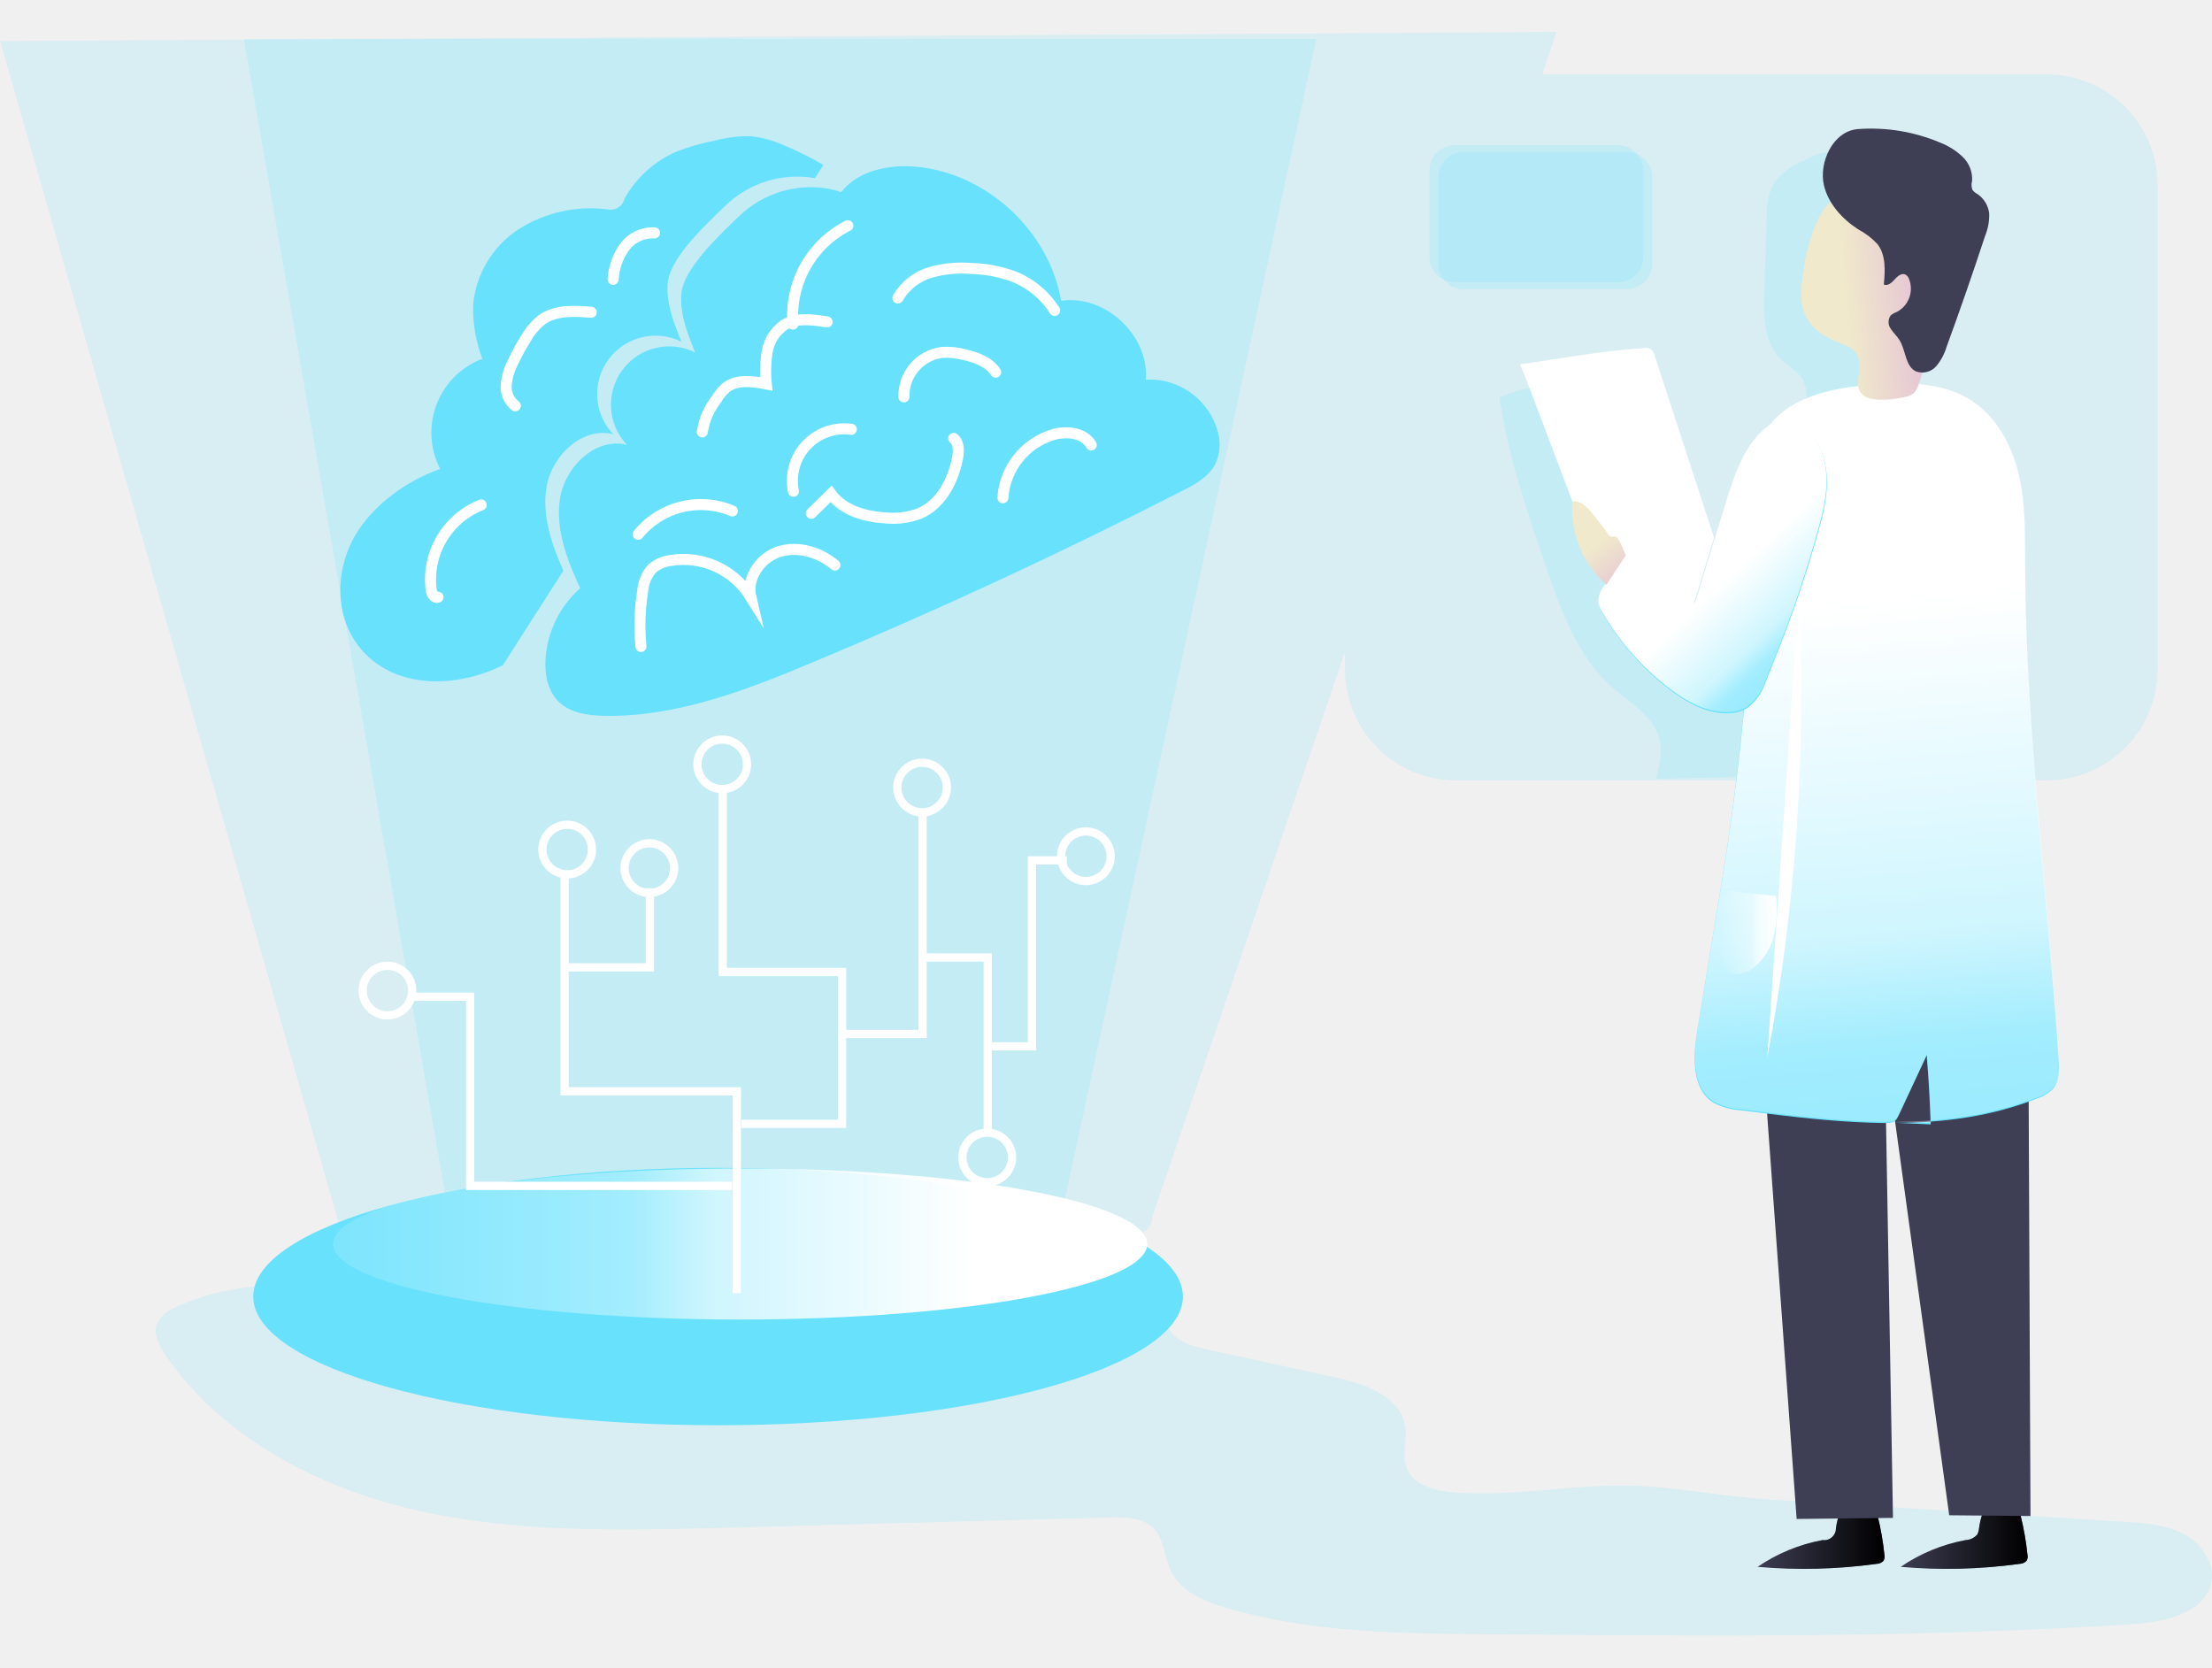
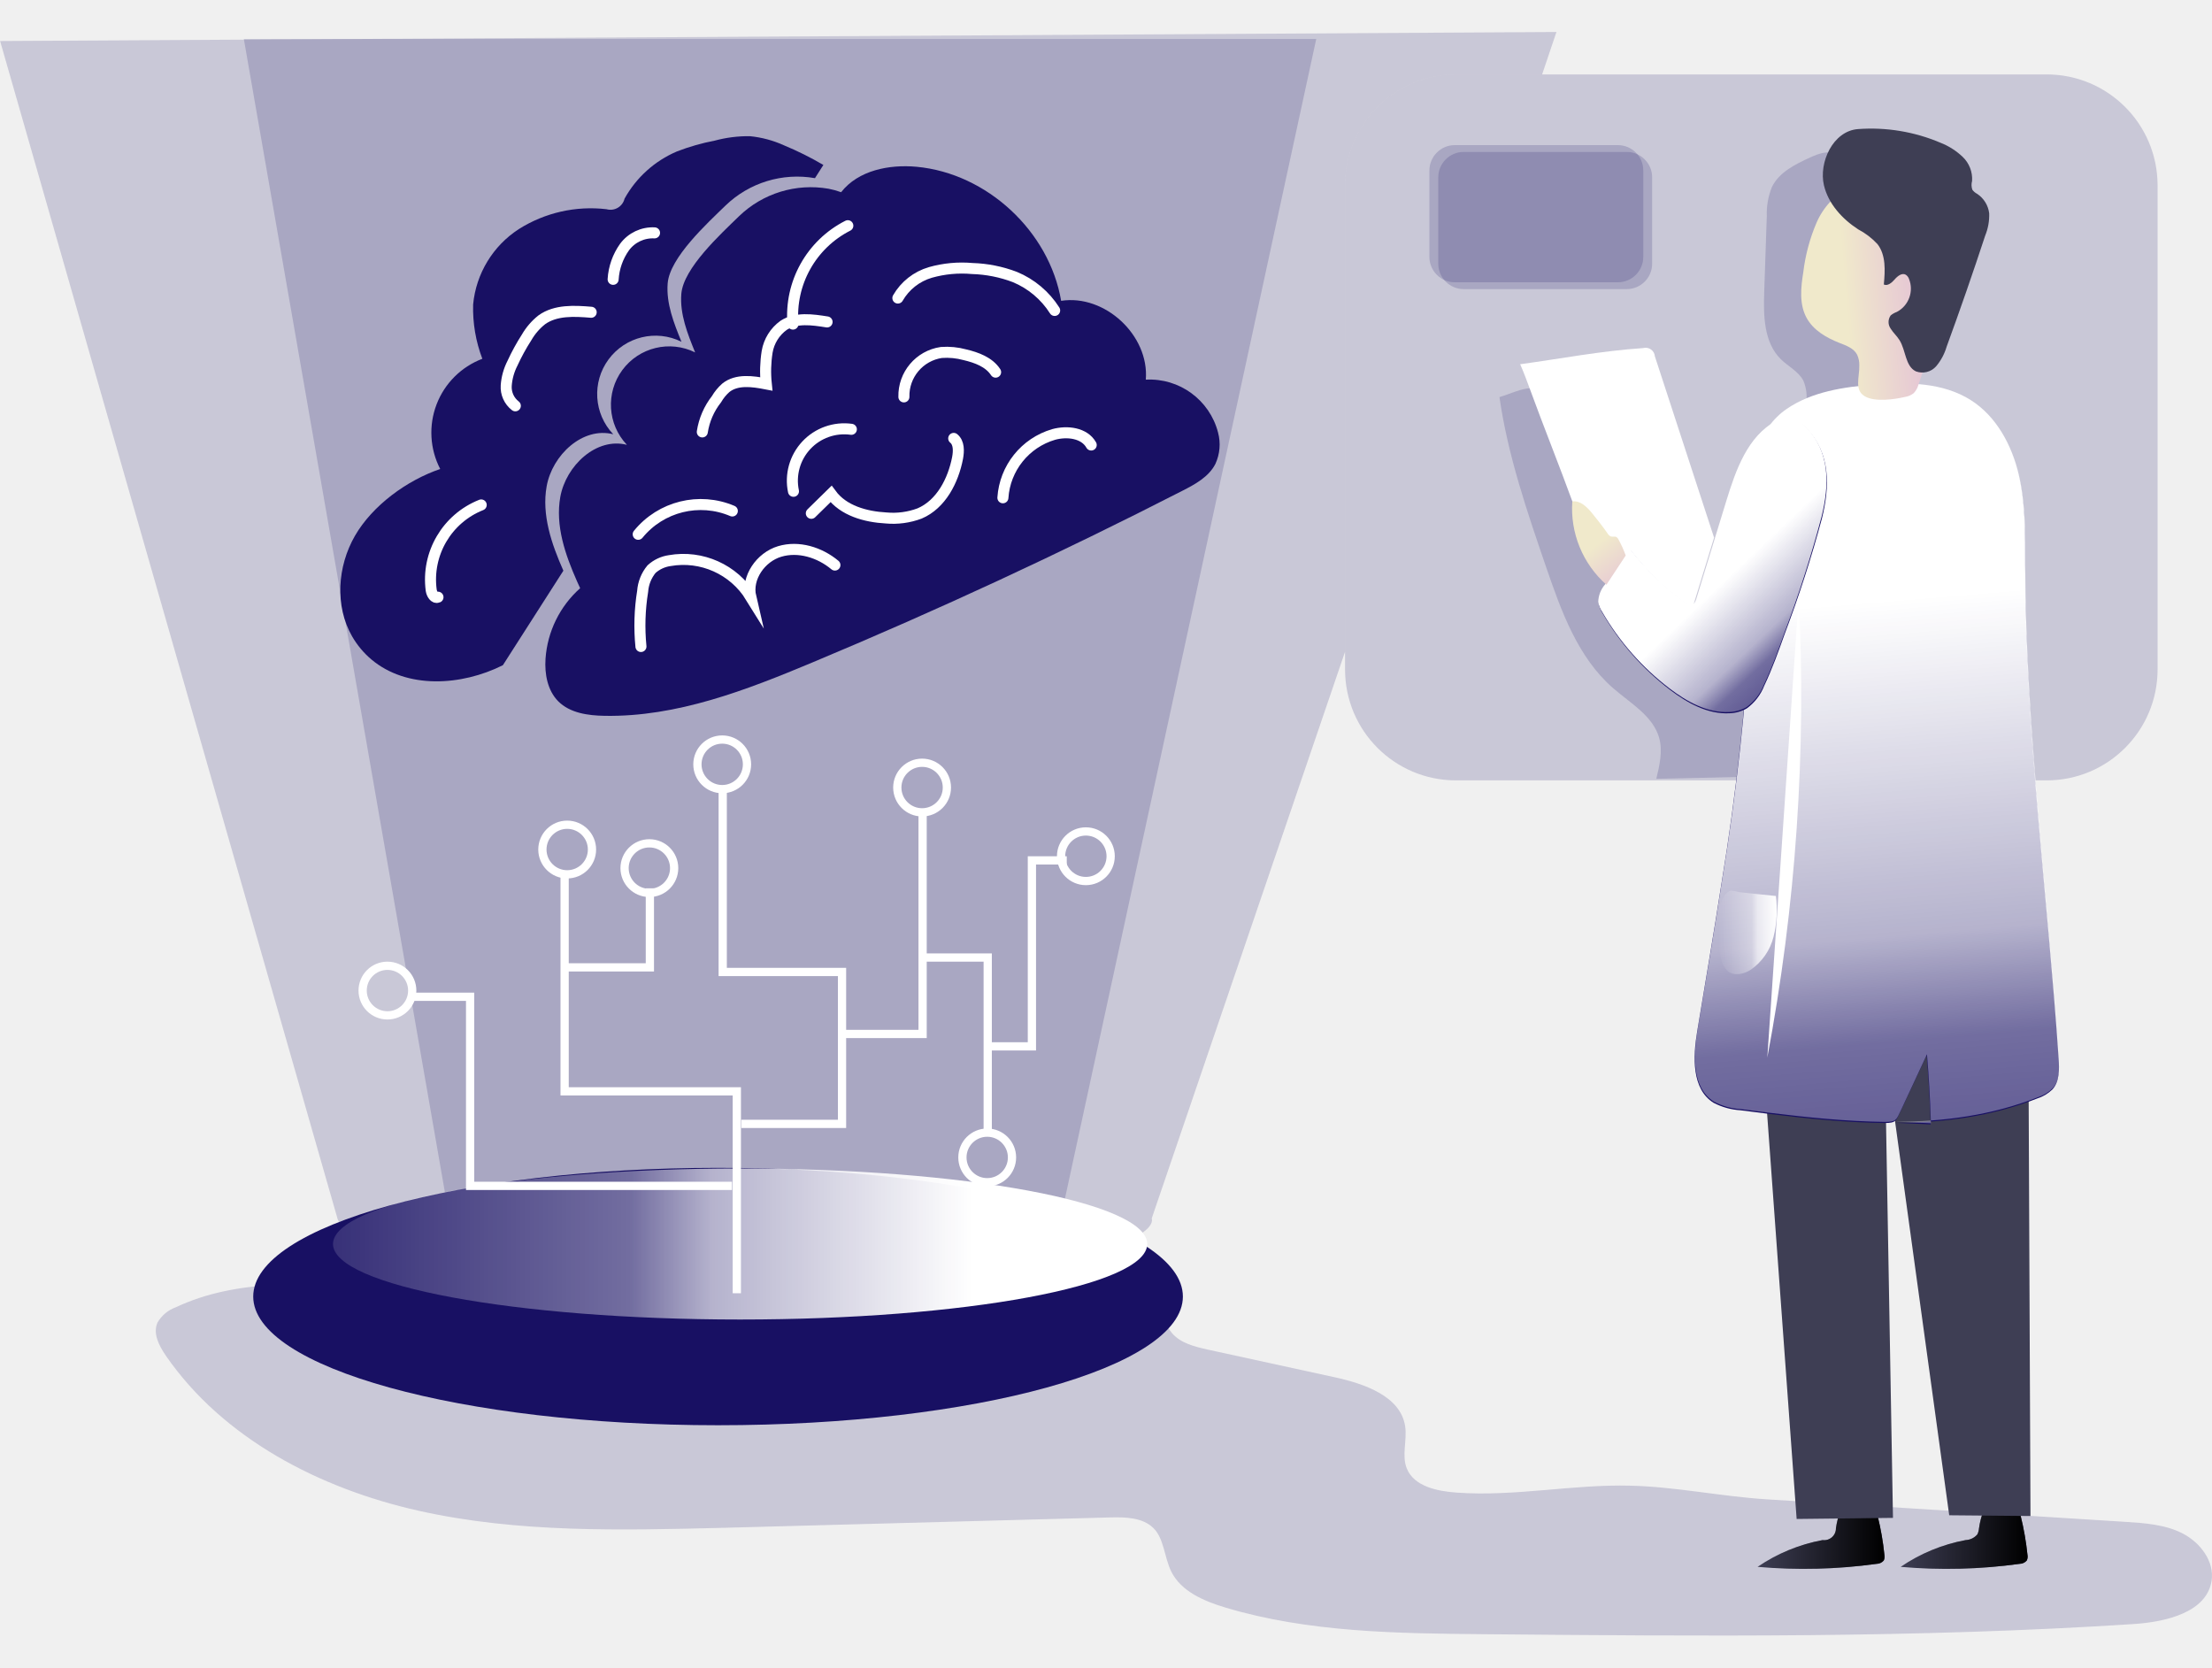
- <svg xmlns="http://www.w3.org/2000/svg" xmlns:xlink="http://www.w3.org/1999/xlink" viewBox="0 0 388.98 281.92" width="406" height="306">
-   <style>.B{fill:#68e1fd}.C{opacity:.18}.D{stroke-miterlimit:10}.E{fill:#3e3e54}.F{stroke-linecap:round}.G{stroke-width:1.94}</style>
+ <svg xmlns="http://www.w3.org/2000/svg" xmlns:xlink="http://www.w3.org/1999/xlink" id="Layer_1" data-name="Layer 1" viewBox="0 0 388.98 281.92" width="406" height="306" class="illustration styles_illustrationTablet__1DWOa">
  <defs>
-     <linearGradient id="A" x1="309.07" y1="264.81" x2="331.4" y2="264.81" gradientUnits="userSpaceOnUse">
+     <linearGradient id="linear-gradient" x1="313.05" y1="330.35" x2="335.38" y2="330.35" gradientUnits="userSpaceOnUse">
      <stop offset="0" stop-opacity="0" />
-       <stop offset=".99" />
+       <stop offset="0.99" />
    </linearGradient>
-     <linearGradient id="B" x1="334.23" x2="356.56" xlink:href="#A" />
-     <linearGradient id="C" x1="343.75" y1="349.97" x2="328.22" y2="166.02" gradientUnits="userSpaceOnUse">
-       <stop offset=".02" stop-color="#fff" stop-opacity="0" />
-       <stop offset=".58" stop-color="#fff" stop-opacity=".39" />
-       <stop offset=".68" stop-color="#fff" stop-opacity=".68" />
+     <linearGradient id="linear-gradient-2" x1="338.21" y1="330.35" x2="360.54" y2="330.35" xlink:href="#linear-gradient" />
+     <linearGradient id="linear-gradient-3" x1="343.75" y1="349.97" x2="328.22" y2="166.02" gradientUnits="userSpaceOnUse">
+       <stop offset="0.02" stop-color="#fff" stop-opacity="0" />
+       <stop offset="0.58" stop-color="#fff" stop-opacity="0.39" />
+       <stop offset="0.68" stop-color="#fff" stop-opacity="0.68" />
      <stop offset="1" stop-color="#fff" />
    </linearGradient>
-     <linearGradient id="D" x1="335.34" y1="185.59" x2="310.27" y2="159.16" xlink:href="#C" />
-     <linearGradient id="E" x1="341.42" y1="110.43" x2="328.47" y2="111.52" gradientUnits="userSpaceOnUse">
+     <linearGradient id="linear-gradient-4" x1="335.34" y1="185.59" x2="310.27" y2="159.16" xlink:href="#linear-gradient-3" />
+     <linearGradient id="linear-gradient-5" x1="341.42" y1="110.43" x2="328.47" y2="111.52" gradientUnits="userSpaceOnUse">
      <stop offset="0" stop-color="#e5c5d5" />
-       <stop offset=".42" stop-color="#ead4d1" />
+       <stop offset="0.42" stop-color="#ead4d1" />
      <stop offset="1" stop-color="#f0e9cb" />
    </linearGradient>
-     <linearGradient id="F" x1="305.92" y1="223.85" x2="316.41" y2="223.85" xlink:href="#C" />
-     <linearGradient id="G" x1="290.46" y1="162.65" x2="284.87" y2="155.57" xlink:href="#E" />
-     <linearGradient id="H" x1="27.8" y1="213.11" x2="170.97" y2="213.11" xlink:href="#C" />
-     <path id="I" d="M331.37 267.76a1.67 1.67 0 0 1-.11 1 1.69 1.69 0 0 1-1.27.59 93.24 93.24 0 0 1-20.92.53 30 30 0 0 1 11.44-4.71 2.07 2.07 0 0 0 2.34-2.09 14.82 14.82 0 0 1 .79-3.08 1.14 1.14 0 0 1 .4-.6 1.24 1.24 0 0 1 .66-.09l3.62.19c1.44.09 1.5 0 1.86 1.43a48.46 48.46 0 0 1 1.19 6.83z" />
-     <path id="J" d="M356.53 267.76a1.6 1.6 0 0 1-.12 1 1.69 1.69 0 0 1-1.27.59 93.15 93.15 0 0 1-20.91.53 30 30 0 0 1 11.44-4.71 2.82 2.82 0 0 0 2.05-1 3 3 0 0 0 .29-1.08 14.22 14.22 0 0 1 .79-3.08 1.09 1.09 0 0 1 .4-.6 1.19 1.19 0 0 1 .65-.09l3.62.19c1.45.09 1.5 0 1.87 1.43a50 50 0 0 1 1.19 6.82z" />
+     <linearGradient id="linear-gradient-6" x1="305.92" y1="223.85" x2="316.41" y2="223.85" xlink:href="#linear-gradient-3" />
+     <linearGradient id="linear-gradient-7" x1="290.46" y1="162.65" x2="284.87" y2="155.57" xlink:href="#linear-gradient-5" />
+     <linearGradient id="linear-gradient-8" x1="27.8" y1="213.11" x2="170.97" y2="213.11" xlink:href="#linear-gradient-3" />
  </defs>
-   <g class="B">
-     <path d="M273.7 0l-2.52 7.46h-15.16a19.49 19.49 0 0 0-19.49 19.5v82l-34 99.65c1.29 4.55-26.25 13.66-73 13.16-68.12-.71-70.19-13.16-70.19-13.16L.02 1.59z" class="C" />
-     <path d="M185.54 213.11L231.46 1.23H42.88l37.06 212.56s-19.31 11.76 48.81 12.48c46.73.49 58.09-8.61 56.79-13.16z" class="C" />
-     <path d="M256.23 256.83c-3.46-.24-7.57-1.07-8.85-4.26-.93-2.32.1-5-.29-7.44-.81-5.24-7.11-7.43-12.35-8.58l-22.3-4.86c-2.31-.51-4.79-1.11-6.33-2.89-1.09-1.27-1.53-3-2.37-4.42-3.49-6.05-12.13-6.12-19.15-5.51a830.58 830.58 0 0 1-118.57 1.8c-11.88-.67-24.37-1.49-35.11 3.57a6.1 6.1 0 0 0-3.21 2.68c-.86 1.91.27 4.09 1.46 5.82 10.06 14.58 27.05 23.38 44.48 27.28s35.52 3.44 53.39 3l68.17-1.83c2.7-.08 5.73 0 7.63 1.87s1.9 5.17 3.15 7.67c1.74 3.49 5.77 5.19 9.55 6.32 14.59 4.36 30.09 4.53 45.34 4.67 38.14.35 76.33.69 114.4-1.79 5.66-.37 12.79-2.07 13.64-7.61.52-3.41-2-6.71-5.07-8.3s-6.71-1.84-10.2-2.06l-62.93-3.95c-8-.5-16.08-2.22-23.94-2.4-10.18-.28-20.2 1.94-30.54 1.22z" class="C" />
-   </g>
-   <g class="E">
-     <use xlink:href="#I" />
-     <use xlink:href="#J" />
-   </g>
-   <g transform="translate(-3.98 -65.54)">
-     <use xlink:href="#I" x="3.98" y="65.54" fill="url(#A)" />
-     <use xlink:href="#J" x="3.98" y="65.54" fill="url(#B)" />
-   </g>
-   <path d="M307.48 145.39l8.46 116.07 16.94-.19-1.46-83 11.35 82.54 14.29.13-.54-124s-15.75-29.19-49.04 8.45z" class="E" />
-   <g class="B">
-     <path d="M379.41 26.91v85.19c-.006 10.766-8.734 19.49-19.5 19.49H256.02a19.49 19.49 0 0 1-19.49-19.49V26.91c.022-10.748 8.742-19.45 19.49-19.45h103.89c10.748.005 19.467 8.702 19.5 19.45z" class="C" />
-     <path d="M263.68 64.2c1.47 10.24 4.85 20.11 8.21 29.9 2.67 7.76 5.58 15.9 11.78 21.28 3.05 2.66 7 4.85 8.1 8.75.64 2.34.06 4.83-.51 7.19l20.79-.47a3.69 3.69 0 0 0 1.89-.37 3.4 3.4 0 0 0 1.26-1.92c1.61-4.59 1.51-9.57 1.76-14.43.6-12 3.71-24.36 11.84-33.16a12 12 0 0 0 2.69-3.6 10.3 10.3 0 0 0 .38-4.25q-.94-19.77-.42-39.56a6 6 0 0 0-.24-2.31 5.79 5.79 0 0 0-1.08-1.57l-6-7a4.76 4.76 0 0 0-1.23-1.14c-1.37-.8-3.11-.15-4.56.51-2.65 1.21-5.5 2.61-6.76 5.23a12.56 12.56 0 0 0-.89 5.1l-.45 13.22c-.15 4.22-.09 8.95 2.9 11.92 1.33 1.3 3.15 2.17 4 3.82a7.42 7.42 0 0 1 .43 4.18 33.53 33.53 0 0 1-1.67 7.34 66.36 66.36 0 0 1-3.1 7.14l-12 25c-.29.58-.75 1.27-1.39 1.15a1.5 1.5 0 0 1-.87-.74c-8.16-12-12.61-26.41-21.84-37.63-1.44-1.75-3.45-4.16-5.71-4.89-2.51-.84-4.77.57-7.31 1.31z" class="C" />
-   </g>
-   <path d="M276.5 82.54l-7.43-19.66-1.75-4.46c7.31-1 14.25-2.35 21.61-2.84a1.64 1.64 0 0 1 2.08 1.45l10.41 31.88-5.9 19.24z" fill="#fff" />
-   <path d="M333.33 191.8c8.56 0 17-1.15 24.95-4.29a6.76 6.76 0 0 0 2.64-1.58c1.27-1.41 1.22-3.54 1.09-5.43-1.95-28.85-5.85-57.6-5.94-86.51 0-5.34.09-10.74-1.12-15.94s-3.93-10.27-8.44-13.13c-4.91-3.12-11.12-3.17-16.92-2.74-5.39.41-11 1.24-15.45 4.29-10.2 7-5.81 25.47-6.27 36a430.21 430.21 0 0 1-5.1 46.95l-4.31 26.24c-.76 4.53-1 10.2 2.87 12.62a11.75 11.75 0 0 0 4.76 1.32c6.72.87 13.46 1.71 20.23 2.07 1.69.09 3.38.15 5.07.17 2.08 0 2-.37 2.9-2.22q2.26-4.83 4.51-9.67.51 6 .7 12.13" class="B" />
-   <path d="M337.32 257.15c8.57 0 17-1.15 25-4.3a6.72 6.72 0 0 0 2.63-1.58c1.27-1.41 1.23-3.53 1.1-5.43-1.95-28.85-5.85-57.6-5.94-86.51 0-5.34.09-10.74-1.12-15.93s-3.94-10.28-8.44-13.13c-4.91-3.12-11.12-3.18-16.93-2.74-5.39.41-11 1.24-15.44 4.28-10.2 6.95-5.81 25.47-6.27 36a430.23 430.23 0 0 1-5.11 46.95l-4.31 26.25c-.75 4.53-1 10.19 2.88 12.61a11.59 11.59 0 0 0 4.75 1.32c6.73.87 13.46 1.71 20.24 2.07 1.69.09 3.38.15 5.07.17 2.08 0 2-.36 2.9-2.21q2.25-4.85 4.51-9.68.51 6.06.69 12.13" transform="translate(-3.98 -65.54)" fill="url(#C)" />
-   <path d="M313.87 105.75l-3.63 9.2a8.92 8.92 0 0 1-3.09 4 6.45 6.45 0 0 1-3 .84c-3.84.21-7.45-1.81-10.5-4.14a46 46 0 0 1-11.82-13.42 4.4 4.4 0 0 1-.7-1.76 4.84 4.84 0 0 1 1.21-3.12l4.36-6.26a48.13 48.13 0 0 0 9.77 9.46 1.38 1.38 0 0 0 1.15.37c.42-.13.61-.61.74-1l5.28-17.23c1.67-5.41 3.75-11.36 8.73-14.06a4.6 4.6 0 0 1 2-.63 4.69 4.69 0 0 1 3.27 1.68c4.32 4.42 4.12 10.28 2.76 15.8a212.63 212.63 0 0 1-6.53 20.27z" class="B" />
-   <g transform="translate(-3.98 -65.54)">
-     <path d="M317.82 171.06l-3.63 9.2a8.92 8.92 0 0 1-3.09 4 6.59 6.59 0 0 1-3.05.85c-3.83.2-7.44-1.82-10.49-4.15a45.89 45.89 0 0 1-11.82-13.42 4.59 4.59 0 0 1-.71-1.75 4.85 4.85 0 0 1 1.22-3.13l4.36-6.25a47.58 47.58 0 0 0 9.77 9.45 1.34 1.34 0 0 0 1.14.37c.43-.13.62-.61.75-1l5.28-17.23c1.66-5.42 3.74-11.37 8.73-14.06a4.35 4.35 0 0 1 2-.63 4.64 4.64 0 0 1 3.27 1.67c4.32 4.42 4.12 10.28 2.75 15.8a211.67 211.67 0 0 1-6.48 20.28z" fill="url(#D)" />
-     <path d="M330.94 124.16a4.19 4.19 0 0 0-.39-1.89c-.59-1.13-1.92-1.6-3.1-2.06-2.32-.91-4.63-2.25-5.8-4.44-1.29-2.39-1-5.3-.56-8a31.63 31.63 0 0 1 2.33-8.7 12.79 12.79 0 0 1 6.1-6.41c3.38-1.5 7.37-.94 10.77.49a9.61 9.61 0 0 1 3.46 2.22c2 2.17 2.17 5.4 2.07 8.34a79.62 79.62 0 0 1-4.47 23.81 3.5 3.5 0 0 1-.83 1.51 3.14 3.14 0 0 1-1.51.67c-1.87.44-5.33.94-7.1-.1-1.91-1.11-.91-3.43-.97-5.44z" fill="url(#E)" />
-   </g>
-   <path d="M320.74 26.96c.77 3.25 3.21 5.91 6 7.73a12.69 12.69 0 0 1 3.41 2.6c1.51 1.94 1.35 4.66 1.12 7.11.69.31 1.42-.33 1.92-.91s1.28-1.19 1.94-.81a1.44 1.44 0 0 1 .55.69 4.62 4.62 0 0 1-2.12 5.85 3.69 3.69 0 0 0-1.08.61 2 2 0 0 0 0 2.34c.44.72 1.1 1.28 1.54 2 1.14 1.8 1 4.58 2.88 5.5a3.24 3.24 0 0 0 3.57-.89 9.49 9.49 0 0 0 1.84-3.43q3.56-9.73 6.79-19.56a9.47 9.47 0 0 0 .7-3.91 4.82 4.82 0 0 0-2.11-3.42 2.39 2.39 0 0 1-.85-.72 2.52 2.52 0 0 1-.05-1.54 5.37 5.37 0 0 0-1.64-4.23 12 12 0 0 0-3.95-2.51 31.15 31.15 0 0 0-14.46-2.39c-4.44.33-6.94 5.91-6 9.89z" class="E" />
-   <path d="M316.31 99.34a343.34 343.34 0 0 1-5.53 81" fill="#fff" />
-   <g transform="translate(-3.98 -65.54)">
-     <path d="M316.27 217.46a19.59 19.59 0 0 1-.41 7.16 10 10 0 0 1-4 5.8c-1.18.76-2.83 1.16-4 .31a4.34 4.34 0 0 1-1.31-2.56 20.88 20.88 0 0 1-.65-5.83c.09-1.49.68-5.43 2.48-5.83a6.58 6.58 0 0 1 1.42.27l2.14.23z" fill="url(#F)" />
-     <path d="M286.47,162.73a17.88,17.88,0,0,1-6-14.65c1.37-.19,2.54.93,3.42,2s1.9,2.37,2.77,3.61a1.23,1.23,0,0,0,.58.55c.33.11.73-.06,1,.11a1,1,0,0,1,.36.44,19.5,19.5,0,0,1,1.26,2.8" fill="url(#G)" />
-   </g>
-   <path d="M213.72 75.96c-1.16 2.26-3.54 3.56-5.8 4.71q-31.89 16.33-65 30.16c-11.7 4.9-23.9 9.63-36.59 9.41-2.93-.05-6.1-.48-8.17-2.56-1.88-1.91-2.41-4.79-2.23-7.47a18.27 18.27 0 0 1 6.09-12.41l-.55-1.21c-2.09-4.72-3.84-9.8-2.94-14.85 1-5.48 6.32-10.52 11.71-9.15a10.26 10.26 0 0 1 12-16.25c-1.34-3.29-2.71-6.74-2.43-10.28.35-4.53 6.94-10.54 10.16-13.68a18.16 18.16 0 0 1 15.73-4.82 14.19 14.19 0 0 1 2.21.61c3-3.84 8.43-4.92 13.29-4.47 12.36 1.16 23.32 11.33 25.4 23.57 7.7-1.19 15.52 6.08 14.89 13.86a12.42 12.42 0 0 1 12.7 9.28 8.14 8.14 0 0 1-.47 5.55z" class="B" />
-   <path d="M185.46 48.96a15.16 15.16 0 0 0-7-5.88 22.94 22.94 0 0 0-7.48-1.49 20.36 20.36 0 0 0-7.38.69 9.76 9.76 0 0 0-5.71 4.5M123.5 70.32a12.32 12.32 0 0 1 2.5-5.76 8.15 8.15 0 0 1 1.64-2c1.92-1.54 4.69-1.15 7.11-.68a21.72 21.72 0 0 1 .15-5.64 7.22 7.22 0 0 1 2.91-4.67c2.2-1.41 5.05-1 7.63-.59m46.45 21.64c-1.21-2.15-4.23-2.51-6.62-1.85a12.45 12.45 0 0 0-8.91 11.13m-63.65 26.15a37.6 37.6 0 0 1 .3-9.71 6.93 6.93 0 0 1 1.56-3.89 6 6 0 0 1 3.19-1.5 13.92 13.92 0 0 1 14.26 6.39c-.79-3.38 1.75-7 5.08-8s7.05.16 9.72 2.39m20.89-22.27c.95.77.9 2.22.68 3.43-.77 4-2.9 8.16-6.68 9.77a13.32 13.32 0 0 1-5.88.79c-3.64-.2-7.54-1.28-9.69-4.22l-3.47 3.4m16.28-20.47a7.71 7.71 0 0 1 6.59-7.81 12.28 12.28 0 0 1 4.13.4c2.07.49 4.24 1.28 5.41 3.06" fill="none" stroke="#fff" class="D F G" />
-   <path d="M144.79 23.38l-1.48 2.32a18.12 18.12 0 0 0-15.73 4.82c-3.23 3.14-9.81 9.15-10.17 13.68-.28 3.54 1.09 7 2.43 10.27a10.26 10.26 0 0 0-12 16.26c-5.39-1.37-10.73 3.67-11.71 9.15-.9 5 .85 10.13 2.94 14.84l-10.64 16.62c-7.31 3.66-16.87 4.23-23.11-1a15.34 15.34 0 0 1-3.39-4.05c-3.09-5.36-2.6-12.34.48-17.69s9.16-9.78 15-11.76a13.89 13.89 0 0 1 7.41-19.38 24.88 24.88 0 0 1-1.62-9.55 17.79 17.79 0 0 1 8.06-13.27 23.69 23.69 0 0 1 15.39-3.48 2.55 2.55 0 0 0 3.18-1.86 19.06 19.06 0 0 1 9.19-8.29 38.25 38.25 0 0 1 6.67-1.91 22.68 22.68 0 0 1 6.18-.78 19 19 0 0 1 6 1.61 55.9 55.9 0 0 1 6.92 3.45z" class="B" />
-   <path d="M139.44 51.36a17.75 17.75 0 0 1 9.65-17.3m.62 35.8a9.12 9.12 0 0 0-10.18 10.9m-10.75 3.46a14.18 14.18 0 0 0-16.55 4.1M90.62 65.73a4.15 4.15 0 0 1-1.6-3.57 10.16 10.16 0 0 1 1.1-3.92 36.53 36.53 0 0 1 2.49-4.55 10.86 10.86 0 0 1 2.67-3.09c2.43-1.74 5.7-1.57 8.68-1.32m11.14-13.96a6.18 6.18 0 0 0-5.28 2.5 10.91 10.91 0 0 0-2 5.67m-30.8 55.89c-.6.27-1.09-.57-1.19-1.22a14.12 14.12 0 0 1 8.79-15" fill="none" stroke="#fff" class="D F G" />
-   <ellipse cx="126.27" cy="222.35" rx="81.74" ry="22.63" class="B" />
-   <ellipse cx="130.15" cy="213.11" rx="71.59" ry="13.28" fill="url(#H)" />
-   <g fill="none" stroke="#fff" stroke-width="1.45">
-     <path d="M129.57 221.77v-35.5H99.29v-38.16" class="D" />
-     <circle cx="99.74" cy="143.75" r="4.36" />
-     <circle cx="68.13" cy="168.55" r="4.36" />
-     <circle cx="114.19" cy="147.02" r="4.36" />
-     <circle cx="127" cy="128.77" r="4.36" />
-     <circle cx="162.15" cy="132.85" r="4.36" />
-     <circle cx="190.95" cy="144.93" r="4.36" />
-     <circle cx="173.6" cy="197.89" r="4.36" />
-     <g class="D">
-       <path d="M99.29 164.47h14.99v-13.9m16.08 41.42h17.71v-26.71h-20.98v-32.15m35.15 4.08v38.97h-13.9m-19.62 26.71H82.67v-33.25H72.04m90.38-6.9h11.27v31.07" />
-       <path d="M173.69 178.36h7.77v-32.7h6.13" />
-     </g>
-   </g>
-   <g class="B">
-     <rect x="251.36" y="19.89" width="37.61" height="24.12" rx="4.47" class="C" />
-     <rect x="252.92" y="21.09" width="37.61" height="24.12" rx="4.47" class="C" />
-   </g>
+   <path d="M277.68,65.54,275.16,73H260a19.49,19.49,0,0,0-19.49,19.5V174.5l-34,99.65c1.29,4.55-26.25,13.66-73,13.16-68.12-.71-70.19-13.16-70.19-13.16L4,67.13Z" transform="translate(-3.98 -65.54)" fill="#181063" opacity="0.18" style="isolation: isolate;" />
+   <path d="M189.52,278.65,235.44,66.77H46.86L83.92,279.33s-19.31,11.76,48.81,12.48C179.46,292.3,190.82,283.2,189.52,278.65Z" transform="translate(-3.98 -65.54)" fill="#181063" opacity="0.18" style="isolation: isolate;" />
+   <path d="M260.21,322.37c-3.46-.24-7.57-1.07-8.85-4.26-.93-2.32.1-5-.29-7.44-.81-5.24-7.11-7.43-12.35-8.58l-22.3-4.86c-2.31-.51-4.79-1.11-6.33-2.89-1.09-1.27-1.53-3-2.37-4.42-3.49-6.05-12.13-6.12-19.15-5.51A830.58,830.58,0,0,1,70,286.21c-11.88-.67-24.37-1.49-35.11,3.57a6.1,6.1,0,0,0-3.21,2.68c-.86,1.91.27,4.09,1.46,5.82,10.06,14.58,27.05,23.38,44.48,27.28s35.52,3.44,53.39,3l68.17-1.83c2.7-.08,5.73,0,7.63,1.87s1.9,5.17,3.15,7.67c1.74,3.49,5.77,5.19,9.55,6.32,14.59,4.36,30.09,4.53,45.34,4.67,38.14.35,76.33.69,114.4-1.79,5.66-.37,12.79-2.07,13.64-7.61.52-3.41-2-6.71-5.07-8.3s-6.71-1.84-10.2-2.06l-62.93-3.95c-8-.5-16.08-2.22-23.94-2.4C280.57,320.87,270.55,323.09,260.21,322.37Z" transform="translate(-3.98 -65.54)" fill="#181063" opacity="0.18" style="isolation: isolate;" />
+   <path d="M335.35,333.3a1.67,1.67,0,0,1-.11,1,1.69,1.69,0,0,1-1.27.59,93.24,93.24,0,0,1-20.92.53,30,30,0,0,1,11.44-4.71,2.07,2.07,0,0,0,2.34-2.09,14.82,14.82,0,0,1,.79-3.08,1.14,1.14,0,0,1,.4-.6,1.24,1.24,0,0,1,.66-.09l3.62.19c1.44.09,1.5,0,1.86,1.43A48.46,48.46,0,0,1,335.35,333.3Z" transform="translate(-3.98 -65.54)" fill="#3e3e54" />
+   <path d="M360.51,333.3a1.6,1.6,0,0,1-.12,1,1.69,1.69,0,0,1-1.27.59,93.15,93.15,0,0,1-20.91.53,30,30,0,0,1,11.44-4.71,2.82,2.82,0,0,0,2.05-1,3,3,0,0,0,.29-1.08,14.22,14.22,0,0,1,.79-3.08,1.09,1.09,0,0,1,.4-.6,1.19,1.19,0,0,1,.65-.09l3.62.19c1.45.09,1.5,0,1.87,1.43A50,50,0,0,1,360.51,333.3Z" transform="translate(-3.98 -65.54)" fill="#3e3e54" />
+   <path d="M335.35,333.3a1.67,1.67,0,0,1-.11,1,1.69,1.69,0,0,1-1.27.59,93.24,93.24,0,0,1-20.92.53,30,30,0,0,1,11.44-4.71,2.07,2.07,0,0,0,2.34-2.09,14.82,14.82,0,0,1,.79-3.08,1.14,1.14,0,0,1,.4-.6,1.24,1.24,0,0,1,.66-.09l3.62.19c1.44.09,1.5,0,1.86,1.43A48.46,48.46,0,0,1,335.35,333.3Z" transform="translate(-3.98 -65.54)" fill="url(#linear-gradient)" />
+   <path d="M360.51,333.3a1.6,1.6,0,0,1-.12,1,1.69,1.69,0,0,1-1.27.59,93.15,93.15,0,0,1-20.91.53,30,30,0,0,1,11.44-4.71,2.82,2.82,0,0,0,2.05-1,3,3,0,0,0,.29-1.08,14.22,14.22,0,0,1,.79-3.08,1.09,1.09,0,0,1,.4-.6,1.19,1.19,0,0,1,.65-.09l3.62.19c1.45.09,1.5,0,1.87,1.43A50,50,0,0,1,360.51,333.3Z" transform="translate(-3.98 -65.54)" fill="url(#linear-gradient-2)" />
+   <path d="M311.46,210.93,319.92,327l16.94-.19-1.46-83,11.35,82.54,14.29.13-.54-124S344.75,173.29,311.46,210.93Z" transform="translate(-3.98 -65.54)" fill="#3e3e54" />
+   <path d="M383.39,92.45v85.19a19.5,19.5,0,0,1-19.5,19.49H260a19.49,19.49,0,0,1-19.49-19.49V92.45A19.49,19.49,0,0,1,260,73H363.89A19.51,19.51,0,0,1,383.39,92.45Z" transform="translate(-3.98 -65.54)" fill="#181063" opacity="0.18" style="isolation: isolate;" />
+   <path d="M267.66,129.74c1.47,10.24,4.85,20.11,8.21,29.9,2.67,7.76,5.58,15.9,11.78,21.28,3.05,2.66,7,4.85,8.1,8.75.64,2.34.06,4.83-.51,7.19l20.79-.47a3.69,3.69,0,0,0,1.89-.37,3.4,3.4,0,0,0,1.26-1.92c1.61-4.59,1.51-9.57,1.76-14.43.6-12,3.71-24.36,11.84-33.16a12,12,0,0,0,2.69-3.6,10.3,10.3,0,0,0,.38-4.25q-.94-19.77-.42-39.56a6,6,0,0,0-.24-2.31,5.79,5.79,0,0,0-1.08-1.57l-6-7a4.76,4.76,0,0,0-1.23-1.14c-1.37-.8-3.11-.15-4.56.51-2.65,1.21-5.5,2.61-6.76,5.23a12.56,12.56,0,0,0-.89,5.1l-.45,13.22c-.15,4.22-.09,8.95,2.9,11.92,1.33,1.3,3.15,2.17,4,3.82a7.42,7.42,0,0,1,.43,4.18,33.53,33.53,0,0,1-1.67,7.34,66.36,66.36,0,0,1-3.1,7.14l-12,25c-.29.58-.75,1.27-1.39,1.15a1.5,1.5,0,0,1-.87-.74c-8.16-12-12.61-26.41-21.84-37.63-1.44-1.75-3.45-4.16-5.71-4.89C272.46,127.59,270.2,129,267.66,129.74Z" transform="translate(-3.98 -65.54)" fill="#181063" opacity="0.18" style="isolation: isolate;" />
+   <path d="M280.48,148.08c-2.16-5.93-5.27-13.73-7.43-19.66-.55-1.5-1.1-3-1.75-4.46,7.31-1,14.25-2.35,21.61-2.84a1.64,1.64,0,0,1,2.08,1.45l10.41,31.88-5.9,19.24Z" transform="translate(-3.98 -65.54)" fill="#fff" />
+   <path d="M337.31,257.34c8.56,0,17-1.15,24.95-4.29a6.76,6.76,0,0,0,2.64-1.58c1.27-1.41,1.22-3.54,1.09-5.43-1.95-28.85-5.85-57.6-5.94-86.51,0-5.34.09-10.74-1.12-15.94s-3.93-10.27-8.44-13.13c-4.91-3.12-11.12-3.17-16.92-2.74-5.39.41-11,1.24-15.45,4.29-10.2,7-5.81,25.47-6.27,36a430.21,430.21,0,0,1-5.1,46.95c-1.36,8.76-2.85,17.5-4.31,26.24-.76,4.53-1,10.2,2.87,12.62a11.75,11.75,0,0,0,4.76,1.32c6.72.87,13.46,1.71,20.23,2.07,1.69.09,3.38.15,5.07.17,2.08,0,2-.37,2.9-2.22q2.26-4.83,4.51-9.67.51,6,.7,12.13" transform="translate(-3.98 -65.54)" fill="#181063" />
+   <path d="M337.32,257.15c8.57,0,17-1.15,25-4.3a6.72,6.72,0,0,0,2.63-1.58c1.27-1.41,1.23-3.53,1.1-5.43-1.95-28.85-5.85-57.6-5.94-86.51,0-5.34.09-10.74-1.12-15.93s-3.94-10.28-8.44-13.13c-4.91-3.12-11.12-3.18-16.93-2.74-5.39.41-11,1.24-15.44,4.28-10.2,6.95-5.81,25.47-6.27,36a430.23,430.23,0,0,1-5.11,46.95c-1.35,8.76-2.84,17.5-4.31,26.25-.75,4.53-1,10.19,2.88,12.61a11.59,11.59,0,0,0,4.75,1.32c6.73.87,13.46,1.71,20.24,2.07,1.69.09,3.38.15,5.07.17,2.08,0,2-.36,2.9-2.21q2.25-4.85,4.51-9.68.51,6.06.69,12.13" transform="translate(-3.98 -65.54)" fill="url(#linear-gradient-3)" />
+   <path d="M317.85,171.29c-1.11,3.11-2.22,6.22-3.63,9.2a8.92,8.92,0,0,1-3.09,4,6.45,6.45,0,0,1-3,.84c-3.84.21-7.45-1.81-10.5-4.14a46,46,0,0,1-11.82-13.42,4.4,4.4,0,0,1-.7-1.76,4.84,4.84,0,0,1,1.21-3.12l4.36-6.26a48.13,48.13,0,0,0,9.77,9.46,1.38,1.38,0,0,0,1.15.37c.42-.13.61-.61.74-1l5.28-17.23c1.67-5.41,3.75-11.36,8.73-14.06a4.6,4.6,0,0,1,2-.63,4.69,4.69,0,0,1,3.27,1.68c4.32,4.42,4.12,10.28,2.76,15.8A212.63,212.63,0,0,1,317.85,171.29Z" transform="translate(-3.98 -65.54)" fill="#181063" />
+   <path d="M317.82,171.06c-1.11,3.11-2.22,6.22-3.63,9.2a8.92,8.92,0,0,1-3.09,4,6.59,6.59,0,0,1-3.05.85c-3.83.2-7.44-1.82-10.49-4.15a45.89,45.89,0,0,1-11.82-13.42,4.59,4.59,0,0,1-.71-1.75,4.85,4.85,0,0,1,1.22-3.13l4.36-6.25a47.58,47.58,0,0,0,9.77,9.45,1.34,1.34,0,0,0,1.14.37c.43-.13.62-.61.75-1L307.55,148c1.66-5.42,3.74-11.37,8.73-14.06a4.35,4.35,0,0,1,2-.63,4.64,4.64,0,0,1,3.27,1.67c4.32,4.42,4.12,10.28,2.75,15.8A211.67,211.67,0,0,1,317.82,171.06Z" transform="translate(-3.98 -65.54)" fill="url(#linear-gradient-4)" />
+   <path d="M330.94,124.16a4.19,4.19,0,0,0-.39-1.89c-.59-1.13-1.92-1.6-3.1-2.06-2.32-.91-4.63-2.25-5.8-4.44-1.29-2.39-1-5.3-.56-8a31.63,31.63,0,0,1,2.33-8.7,12.79,12.79,0,0,1,6.1-6.41c3.38-1.5,7.37-.94,10.77.49a9.61,9.61,0,0,1,3.46,2.22c2,2.17,2.17,5.4,2.07,8.34a79.62,79.62,0,0,1-4.47,23.81,3.5,3.5,0,0,1-.83,1.51,3.14,3.14,0,0,1-1.51.67c-1.87.44-5.33.94-7.1-.1C330,128.49,331,126.17,330.94,124.16Z" transform="translate(-3.98 -65.54)" fill="url(#linear-gradient-5)" />
+   <path d="M324.72,92.5c.77,3.25,3.21,5.91,6,7.73a12.69,12.69,0,0,1,3.41,2.6c1.51,1.94,1.35,4.66,1.12,7.11.69.31,1.42-.33,1.92-.91s1.28-1.19,1.94-.81a1.44,1.44,0,0,1,.55.69,4.62,4.62,0,0,1-2.12,5.85,3.69,3.69,0,0,0-1.08.61,2,2,0,0,0,0,2.34c.44.72,1.1,1.28,1.54,2,1.14,1.8,1,4.58,2.88,5.5a3.24,3.24,0,0,0,3.57-.89,9.49,9.49,0,0,0,1.84-3.43q3.56-9.73,6.79-19.56a9.47,9.47,0,0,0,.7-3.91A4.82,4.82,0,0,0,351.67,94a2.39,2.39,0,0,1-.85-.72,2.52,2.52,0,0,1-.05-1.54,5.37,5.37,0,0,0-1.64-4.23A12,12,0,0,0,345.18,85a31.15,31.15,0,0,0-14.46-2.39C326.28,82.94,323.78,88.52,324.72,92.5Z" transform="translate(-3.98 -65.54)" fill="#3e3e54" />
+   <path d="M320.29,164.88a343.34,343.34,0,0,1-5.53,81" transform="translate(-3.98 -65.54)" fill="#fff" />
+   <path d="M316.27,217.46a19.59,19.59,0,0,1-.41,7.16,10,10,0,0,1-4,5.8c-1.18.76-2.83,1.16-4,.31a4.34,4.34,0,0,1-1.31-2.56,20.88,20.88,0,0,1-.65-5.83c.09-1.49.68-5.43,2.48-5.83a6.58,6.58,0,0,1,1.42.27c.71.09,1.43.15,2.14.23Z" transform="translate(-3.98 -65.54)" fill="url(#linear-gradient-6)" />
+   <path d="M286.47,162.73a17.88,17.88,0,0,1-6-14.65c1.37-.19,2.54.93,3.42,2s1.9,2.37,2.77,3.61a1.23,1.23,0,0,0,.58.55c.33.11.73-.06,1,.11a1,1,0,0,1,.36.44,19.5,19.5,0,0,1,1.26,2.8" transform="translate(-3.98 -65.54)" fill="url(#linear-gradient-7)" />
+   <path d="M217.7,141.5c-1.16,2.26-3.54,3.56-5.8,4.71q-31.89,16.33-65,30.16c-11.7,4.9-23.9,9.63-36.59,9.41-2.93-.05-6.1-.48-8.17-2.56-1.88-1.91-2.41-4.79-2.23-7.47A18.27,18.27,0,0,1,106,163.34l-.55-1.21c-2.09-4.72-3.84-9.8-2.94-14.85,1-5.48,6.32-10.52,11.71-9.15a10.26,10.26,0,0,1,12-16.25c-1.34-3.29-2.71-6.74-2.43-10.28.35-4.53,6.94-10.54,10.16-13.68a18.16,18.16,0,0,1,15.73-4.82,14.19,14.19,0,0,1,2.21.61c3-3.84,8.43-4.92,13.29-4.47,12.36,1.16,23.32,11.33,25.4,23.57,7.7-1.19,15.52,6.08,14.89,13.86a12.42,12.42,0,0,1,12.7,9.28A8.14,8.14,0,0,1,217.7,141.5Z" transform="translate(-3.98 -65.54)" fill="#181063" />
+   <path d="M189.44,114.5a15.16,15.16,0,0,0-7-5.88,22.94,22.94,0,0,0-7.48-1.49,20.36,20.36,0,0,0-7.38.69,9.76,9.76,0,0,0-5.71,4.5" transform="translate(-3.98 -65.54)" fill="none" stroke="#fff" stroke-linecap="round" stroke-miterlimit="10" stroke-width="1.94" />
+   <path d="M127.48,135.86a12.32,12.32,0,0,1,2.5-5.76,8.15,8.15,0,0,1,1.64-2c1.92-1.54,4.69-1.15,7.11-.68a21.72,21.72,0,0,1,.15-5.64,7.22,7.22,0,0,1,2.91-4.67c2.2-1.41,5.05-1,7.63-.59" transform="translate(-3.98 -65.54)" fill="none" stroke="#fff" stroke-linecap="round" stroke-miterlimit="10" stroke-width="1.94" />
+   <path d="M195.87,138.16c-1.21-2.15-4.23-2.51-6.62-1.85a12.45,12.45,0,0,0-8.91,11.13" transform="translate(-3.98 -65.54)" fill="none" stroke="#fff" stroke-linecap="round" stroke-miterlimit="10" stroke-width="1.94" />
+   <path d="M116.69,173.59a37.6,37.6,0,0,1,.3-9.71,6.93,6.93,0,0,1,1.56-3.89,6,6,0,0,1,3.19-1.5A13.92,13.92,0,0,1,136,164.88c-.79-3.38,1.75-7,5.08-8s7.05.16,9.72,2.39" transform="translate(-3.98 -65.54)" fill="none" stroke="#fff" stroke-linecap="round" stroke-miterlimit="10" stroke-width="1.94" />
+   <path d="M171.69,137c.95.77.9,2.22.68,3.43-.77,4-2.9,8.16-6.68,9.77a13.32,13.32,0,0,1-5.88.79c-3.64-.2-7.54-1.28-9.69-4.22l-3.47,3.4" transform="translate(-3.98 -65.54)" fill="none" stroke="#fff" stroke-linecap="round" stroke-miterlimit="10" stroke-width="1.94" />
+   <path d="M162.93,129.7a7.71,7.71,0,0,1,6.59-7.81,12.28,12.28,0,0,1,4.13.4c2.07.49,4.24,1.28,5.41,3.06" transform="translate(-3.98 -65.54)" fill="none" stroke="#fff" stroke-linecap="round" stroke-miterlimit="10" stroke-width="1.94" />
+   <path d="M148.77,88.92l-1.48,2.32a18.12,18.12,0,0,0-15.73,4.82c-3.23,3.14-9.81,9.15-10.17,13.68-.28,3.54,1.09,7,2.43,10.27a10.26,10.26,0,0,0-12,16.26c-5.39-1.37-10.73,3.67-11.71,9.15-.9,5,.85,10.13,2.94,14.84L92.41,176.88c-7.31,3.66-16.87,4.23-23.11-1a15.34,15.34,0,0,1-3.39-4.05c-3.09-5.36-2.6-12.34.48-17.69s9.16-9.78,15-11.76A13.89,13.89,0,0,1,88.8,123a24.88,24.88,0,0,1-1.62-9.55,17.79,17.79,0,0,1,8.06-13.27,23.69,23.69,0,0,1,15.39-3.48,2.55,2.55,0,0,0,3.18-1.86A19.06,19.06,0,0,1,123,86.55a38.25,38.25,0,0,1,6.67-1.91,22.68,22.68,0,0,1,6.18-.78,19,19,0,0,1,6,1.61A55.9,55.9,0,0,1,148.77,88.92Z" transform="translate(-3.98 -65.54)" fill="#181063" />
+   <path d="M143.42,116.9a17.75,17.75,0,0,1,9.65-17.3" transform="translate(-3.98 -65.54)" fill="none" stroke="#fff" stroke-linecap="round" stroke-miterlimit="10" stroke-width="1.94" />
+   <path d="M153.69,135.4a9.12,9.12,0,0,0-10.18,10.9" transform="translate(-3.98 -65.54)" fill="none" stroke="#fff" stroke-linecap="round" stroke-miterlimit="10" stroke-width="1.94" />
+   <path d="M132.76,149.76a14.18,14.18,0,0,0-16.55,4.1" transform="translate(-3.98 -65.54)" fill="none" stroke="#fff" stroke-linecap="round" stroke-miterlimit="10" stroke-width="1.94" />
+   <path d="M94.6,131.27A4.15,4.15,0,0,1,93,127.7a10.16,10.16,0,0,1,1.1-3.92,36.53,36.53,0,0,1,2.49-4.55,10.86,10.86,0,0,1,2.67-3.09c2.43-1.74,5.7-1.57,8.68-1.32" transform="translate(-3.98 -65.54)" fill="none" stroke="#fff" stroke-linecap="round" stroke-miterlimit="10" stroke-width="1.94" />
+   <path d="M119.08,100.86a6.18,6.18,0,0,0-5.28,2.5,10.91,10.91,0,0,0-2,5.67" transform="translate(-3.98 -65.54)" fill="none" stroke="#fff" stroke-linecap="round" stroke-miterlimit="10" stroke-width="1.94" />
+   <path d="M81,164.92c-.6.27-1.09-.57-1.19-1.22a14.12,14.12,0,0,1,8.79-15" transform="translate(-3.98 -65.54)" fill="none" stroke="#fff" stroke-linecap="round" stroke-miterlimit="10" stroke-width="1.94" />
+   <ellipse cx="126.27" cy="222.35" rx="81.74" ry="22.63" fill="#181063" />
+   <ellipse cx="130.15" cy="213.11" rx="71.59" ry="13.28" fill="url(#linear-gradient-8)" />
+   <polyline points="129.57 221.77 129.57 186.27 99.29 186.27 99.29 148.11" fill="none" stroke="#fff" stroke-miterlimit="10" stroke-width="1.45" />
+   <circle cx="99.74" cy="143.75" r="4.36" fill="none" stroke="#fff" stroke-miterlimit="10" stroke-width="1.45" />
+   <circle cx="68.13" cy="168.55" r="4.36" fill="none" stroke="#fff" stroke-miterlimit="10" stroke-width="1.45" />
+   <circle cx="114.19" cy="147.02" r="4.36" fill="none" stroke="#fff" stroke-miterlimit="10" stroke-width="1.45" />
+   <circle cx="127" cy="128.77" r="4.36" fill="none" stroke="#fff" stroke-miterlimit="10" stroke-width="1.45" />
+   <circle cx="162.15" cy="132.85" r="4.36" fill="none" stroke="#fff" stroke-miterlimit="10" stroke-width="1.45" />
+   <circle cx="190.95" cy="144.93" r="4.36" fill="none" stroke="#fff" stroke-miterlimit="10" stroke-width="1.45" />
+   <circle cx="173.6" cy="197.89" r="4.36" fill="none" stroke="#fff" stroke-miterlimit="10" stroke-width="1.45" />
+   <polyline points="99.29 164.47 114.28 164.47 114.28 150.57" fill="none" stroke="#fff" stroke-miterlimit="10" stroke-width="1.45" />
+   <polyline points="130.36 191.99 148.07 191.99 148.07 165.28 127.09 165.28 127.09 133.13" fill="none" stroke="#fff" stroke-miterlimit="10" stroke-width="1.45" />
+   <polyline points="162.24 137.21 162.24 176.18 148.34 176.18" fill="none" stroke="#fff" stroke-miterlimit="10" stroke-width="1.45" />
+   <polyline points="128.72 202.89 82.67 202.89 82.67 169.64 72.04 169.64" fill="none" stroke="#fff" stroke-miterlimit="10" stroke-width="1.45" />
+   <polyline points="162.42 162.74 173.69 162.74 173.69 193.81" fill="none" stroke="#fff" stroke-miterlimit="10" stroke-width="1.45" />
+   <polyline points="173.69 178.36 181.46 178.36 181.46 145.66 187.59 145.66" fill="none" stroke="#fff" stroke-miterlimit="10" stroke-width="1.45" />
+   <rect x="251.36" y="19.89" width="37.61" height="24.12" rx="4.47" fill="#181063" opacity="0.18" style="isolation: isolate;" />
+   <rect x="252.92" y="21.09" width="37.61" height="24.12" rx="4.47" fill="#181063" opacity="0.18" style="isolation: isolate;" />
</svg>
